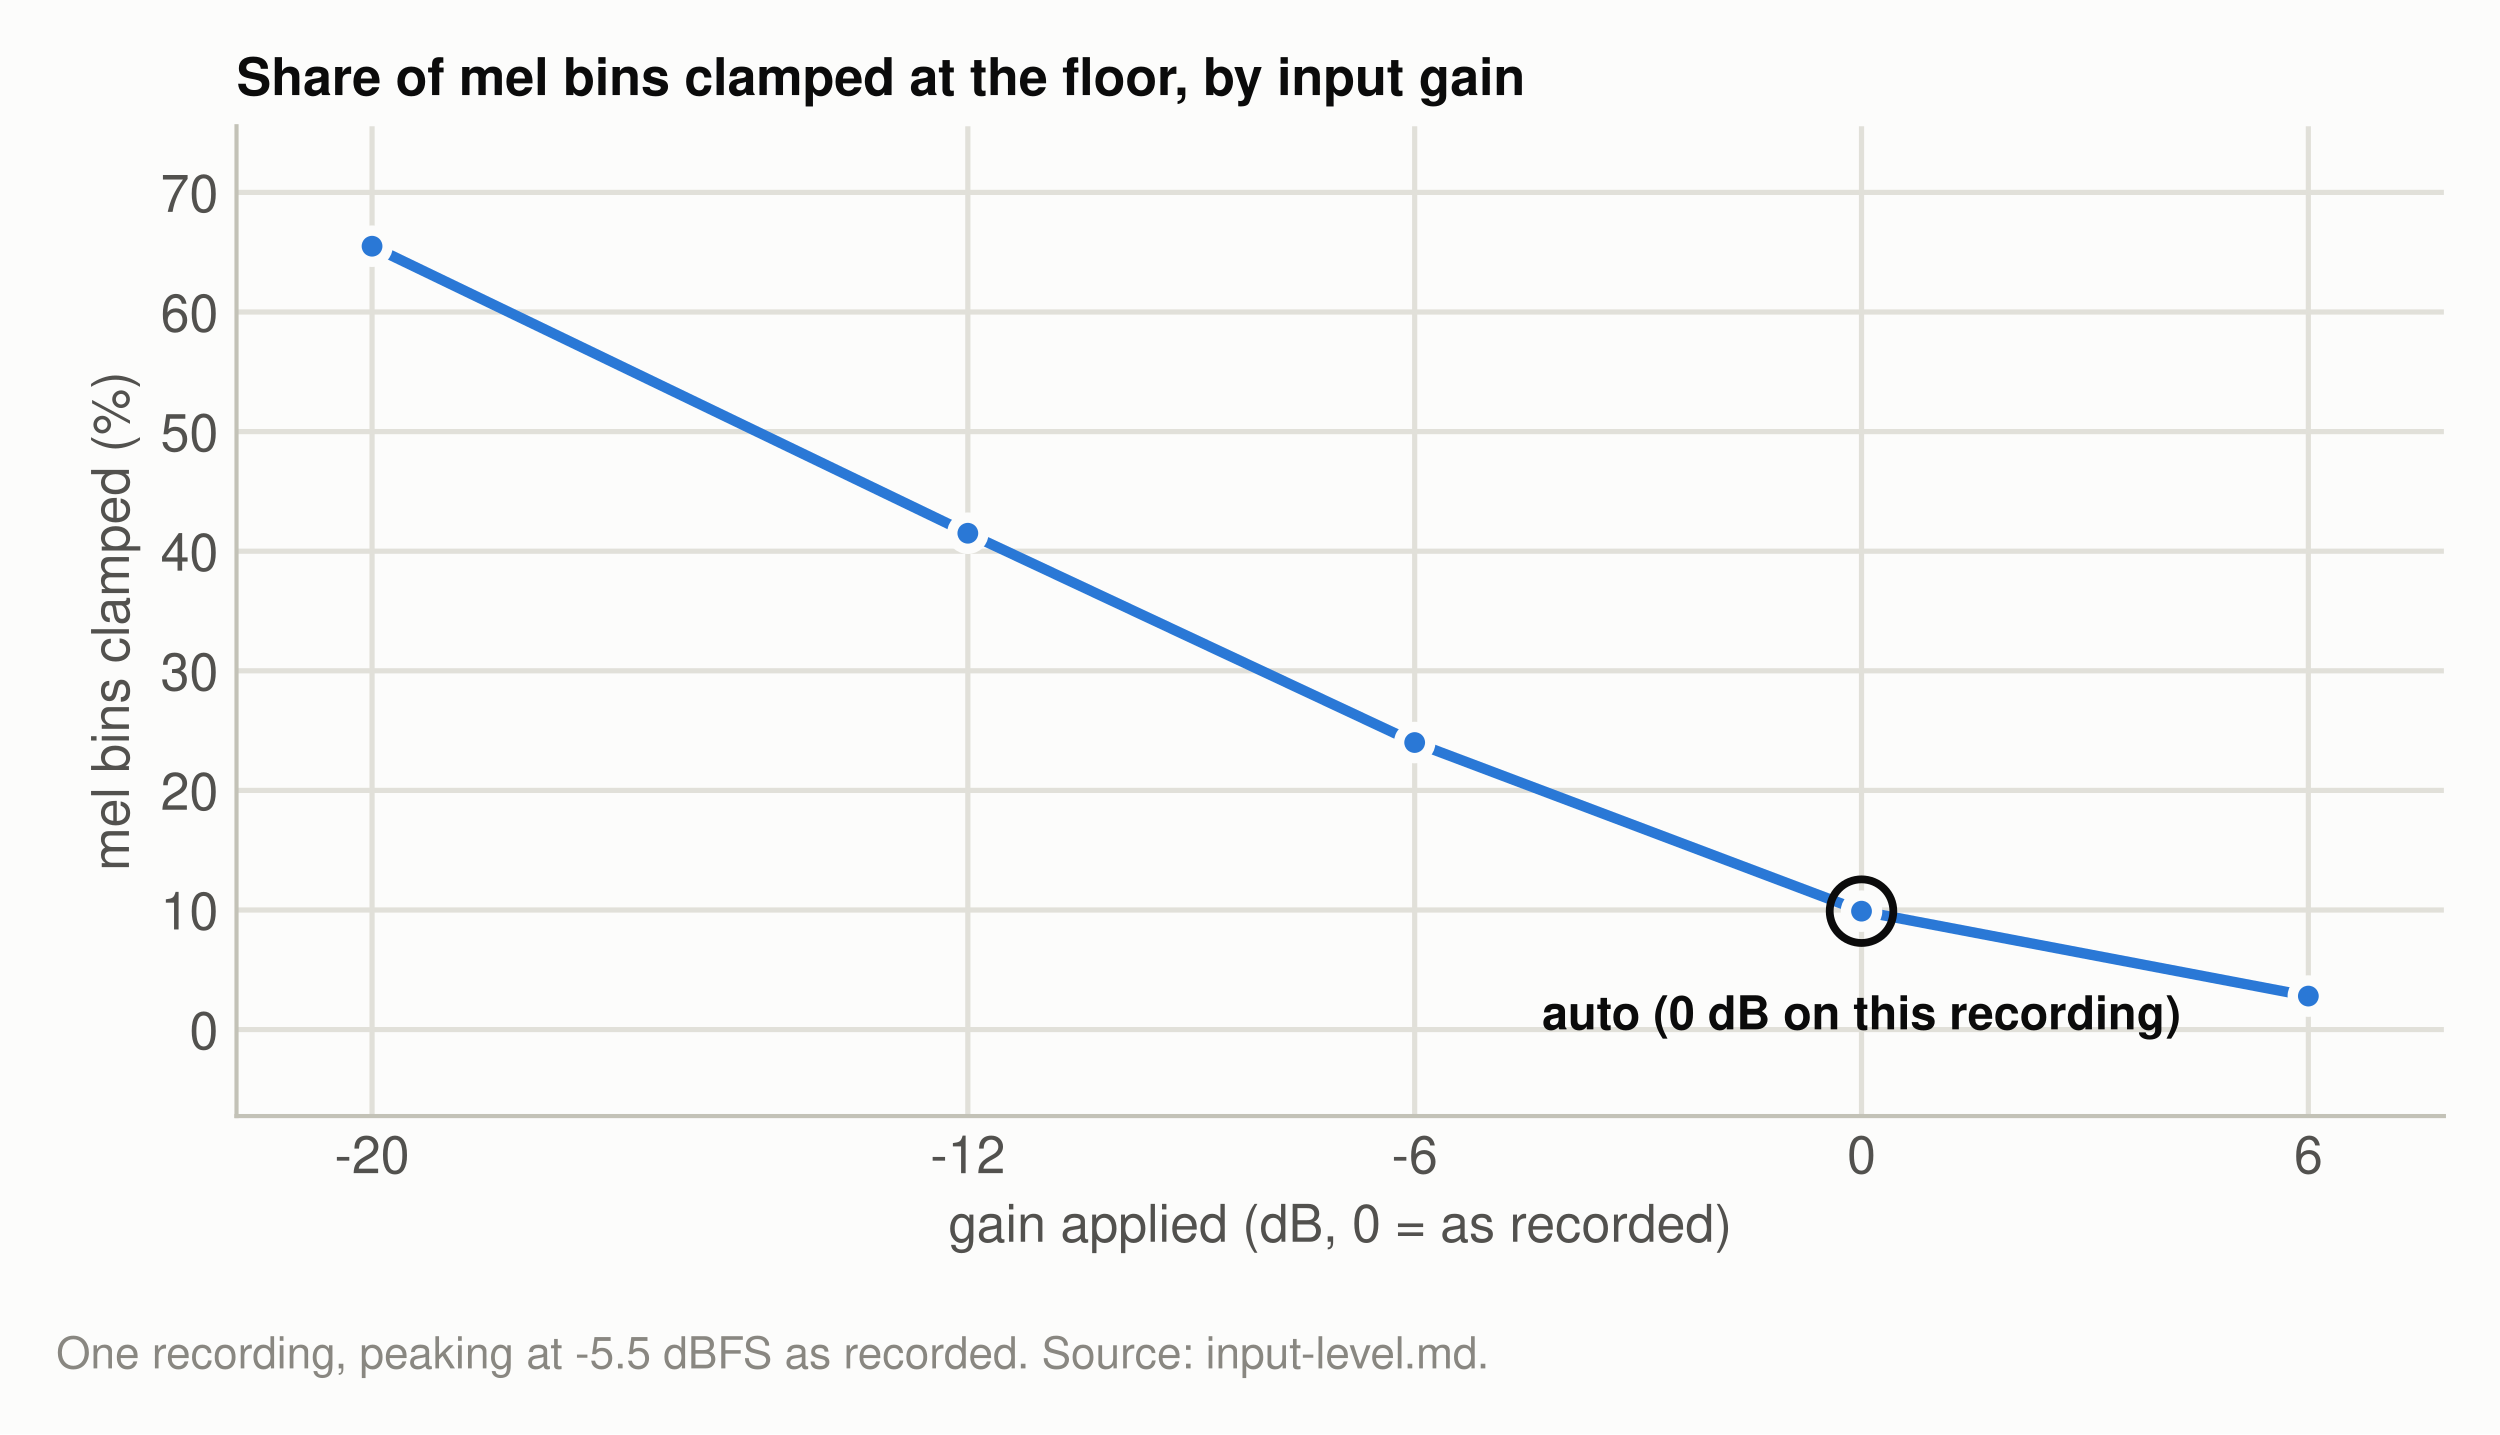
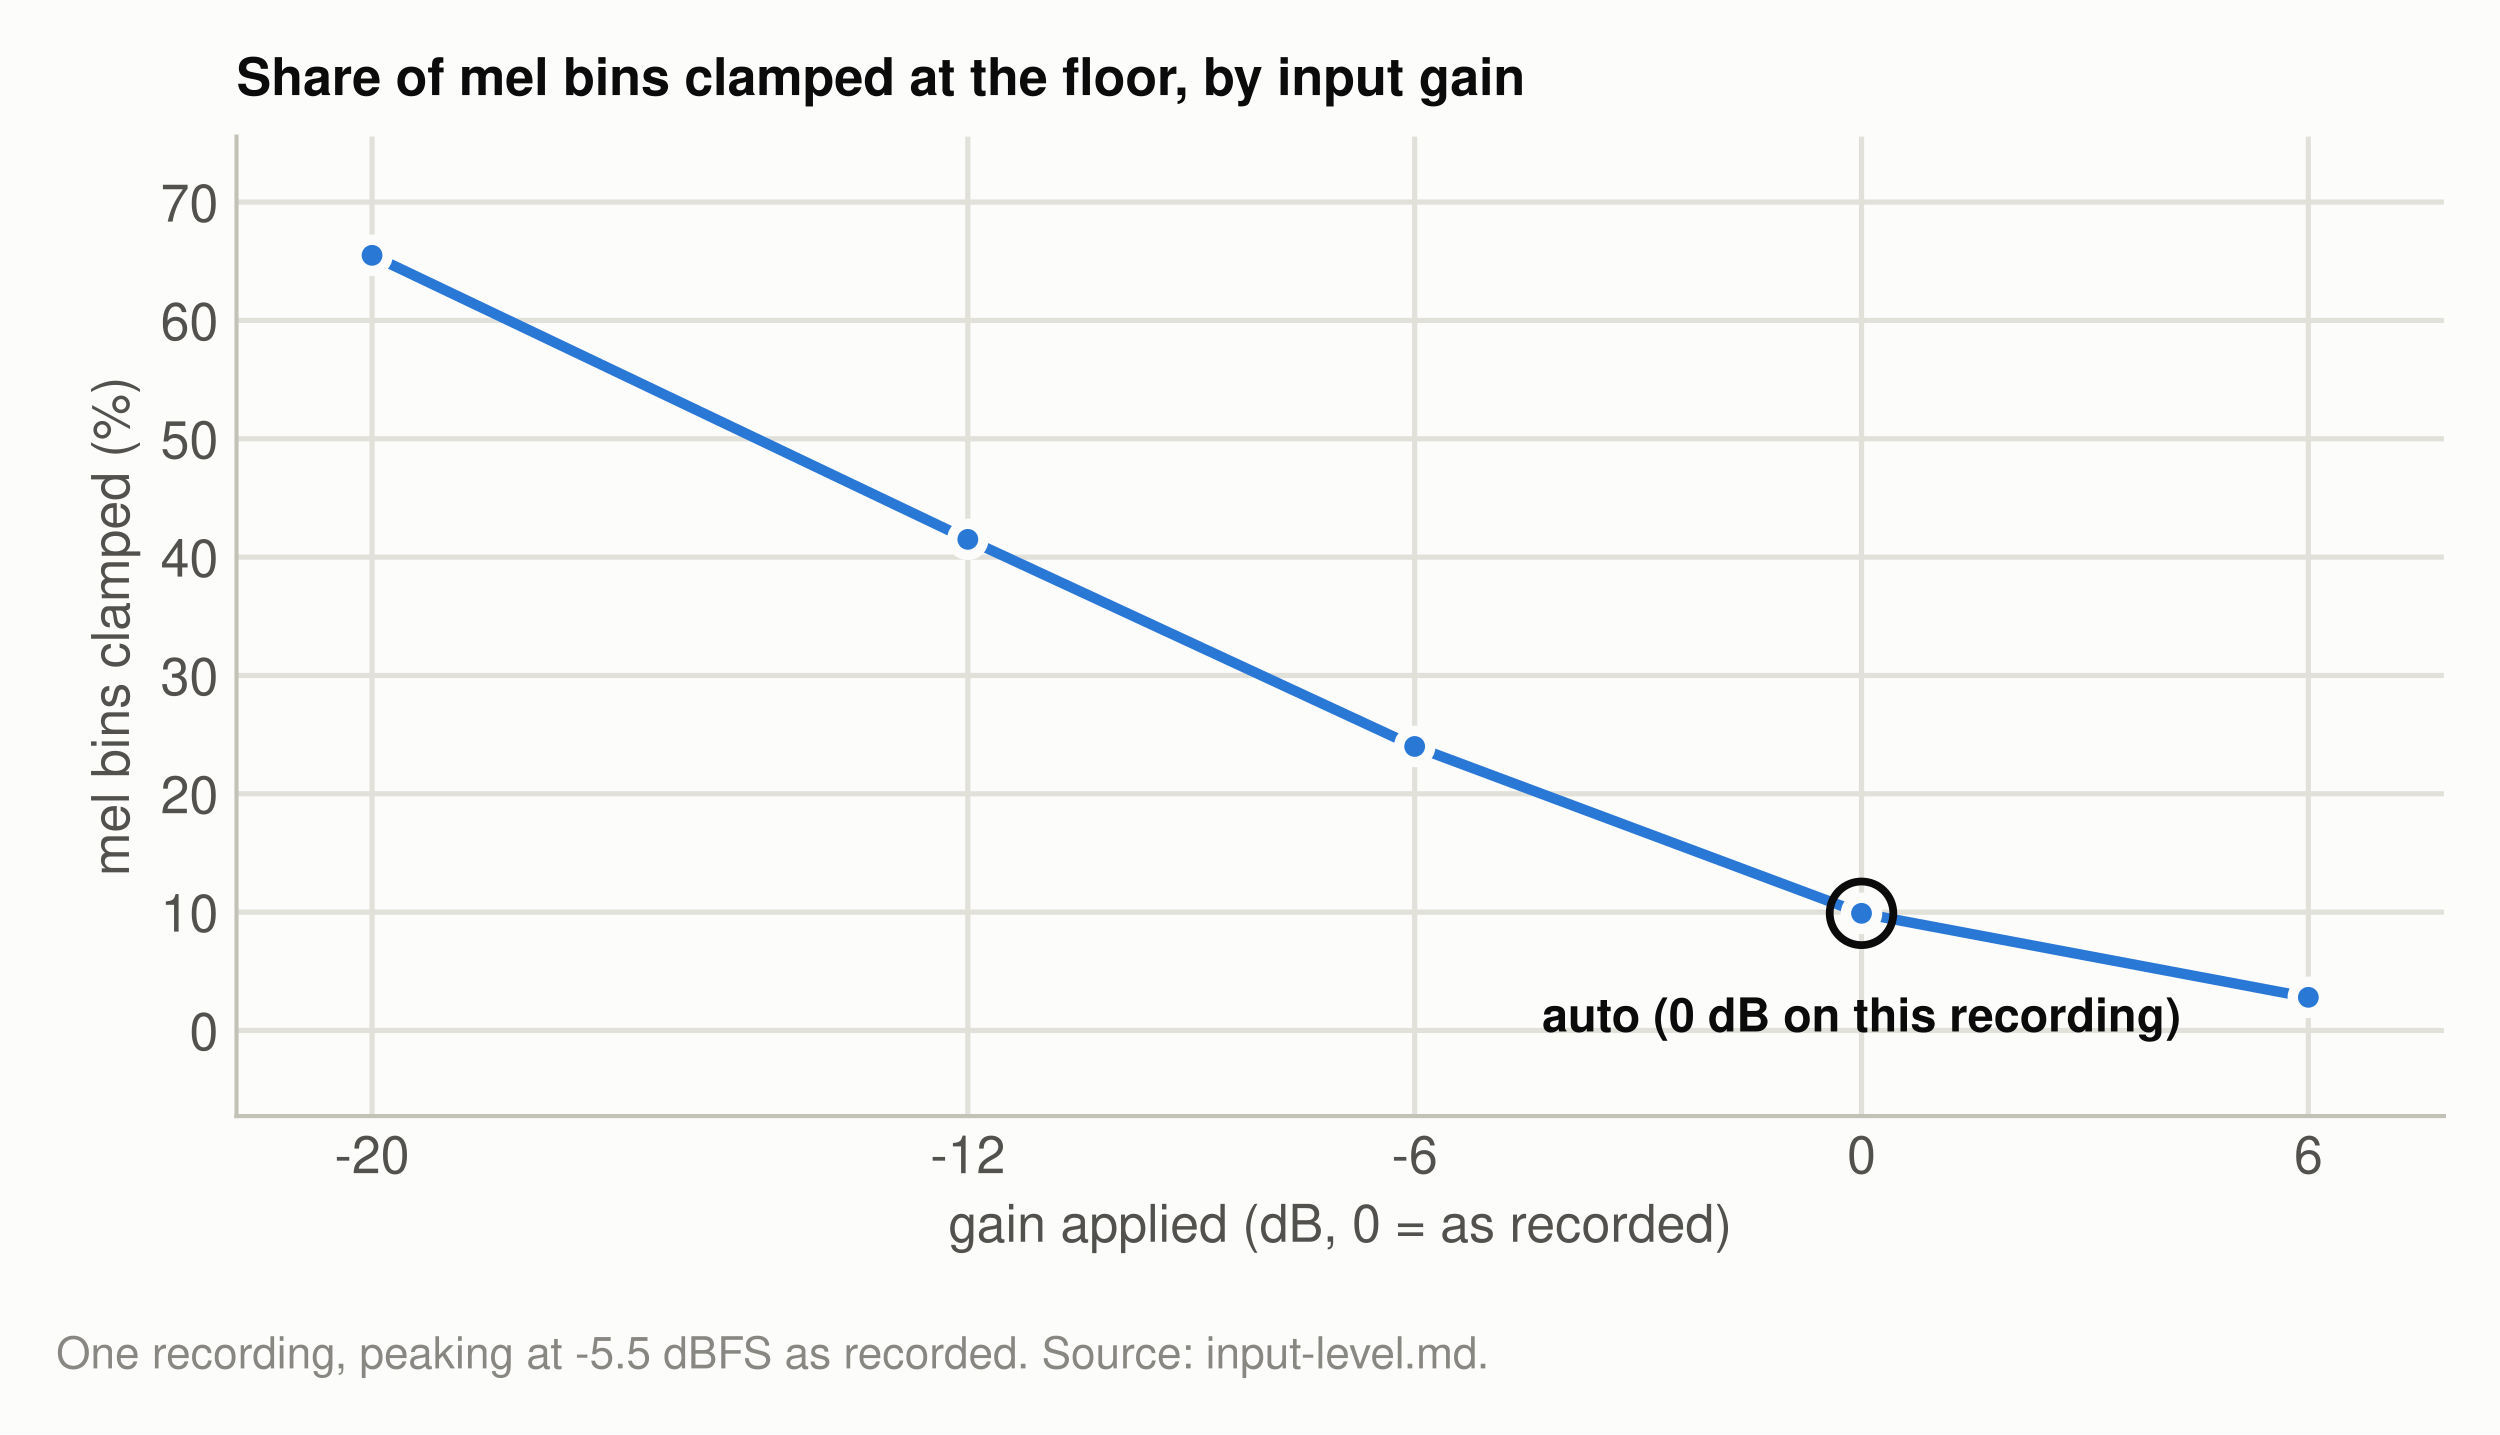
<svg xmlns="http://www.w3.org/2000/svg" xmlns:xlink="http://www.w3.org/1999/xlink" width="481.248pt" height="276.096pt" viewBox="0 0 481.248 276.096" version="1.1">
  <defs>
    <style type="text/css">*{stroke-linejoin: round; stroke-linecap: butt}</style>
  </defs>
  <g id="figure_1">
    <g id="patch_1">
      <path d="M 0 276.096  L 481.248 276.096  L 481.248 0  L 0 0  z " style="fill: #fcfcfb" />
    </g>
    <g id="axes_1">
      <g id="patch_2">
-         <path d="M 45.528 214.841  L 470.448 214.841  L 470.448 24.3  L 45.528 24.3  z " style="fill: #fcfcfb" />
+         <path d="M 45.528 214.841  L 470.448 214.841  L 470.448 26.3  L 45.528 26.3  z " style="fill: #fcfcfb" />
      </g>
      <g id="matplotlib.axis_1">
        <g id="xtick_1">
          <g id="line2d_1">
-             <path d="M 71.62 214.841  L 71.62 24.3  " clip-path="url(#p6ecbecfdf6)" style="fill: none; stroke: #e1e0d9; stroke-linecap: round" />
+             <path d="M 71.62 214.841  L 71.62 26.3  " clip-path="url(#pe61f948a51)" style="fill: none; stroke: #e1e0d9; stroke-linecap: round" />
          </g>
          <g id="line2d_2" />
          <g id="text_1">
            <text style="font-size: 10px; font-family: 'Helvetica', 'Arial', 'DejaVu Sans'; text-anchor: middle; fill: #52514e" x="71.62" y="225.841" transform="rotate(-0 71.61958 225.8408)">-20</text>
          </g>
        </g>
        <g id="xtick_2">
          <g id="line2d_3">
-             <path d="M 186.308 214.841  L 186.308 24.3  " clip-path="url(#p6ecbecfdf6)" style="fill: none; stroke: #e1e0d9; stroke-linecap: round" />
+             <path d="M 186.308 214.841  L 186.308 26.3  " clip-path="url(#pe61f948a51)" style="fill: none; stroke: #e1e0d9; stroke-linecap: round" />
          </g>
          <g id="line2d_4" />
          <g id="text_2">
            <text style="font-size: 10px; font-family: 'Helvetica', 'Arial', 'DejaVu Sans'; text-anchor: middle; fill: #52514e" x="186.308" y="225.841" transform="rotate(-0 186.3078 225.8408)">-12</text>
          </g>
        </g>
        <g id="xtick_3">
          <g id="line2d_5">
-             <path d="M 272.324 214.841  L 272.324 24.3  " clip-path="url(#p6ecbecfdf6)" style="fill: none; stroke: #e1e0d9; stroke-linecap: round" />
+             <path d="M 272.324 214.841  L 272.324 26.3  " clip-path="url(#pe61f948a51)" style="fill: none; stroke: #e1e0d9; stroke-linecap: round" />
          </g>
          <g id="line2d_6" />
          <g id="text_3">
            <text style="font-size: 10px; font-family: 'Helvetica', 'Arial', 'DejaVu Sans'; text-anchor: middle; fill: #52514e" x="272.324" y="225.841" transform="rotate(-0 272.324 225.8408)">-6</text>
          </g>
        </g>
        <g id="xtick_4">
          <g id="line2d_7">
-             <path d="M 358.34 214.841  L 358.34 24.3  " clip-path="url(#p6ecbecfdf6)" style="fill: none; stroke: #e1e0d9; stroke-linecap: round" />
+             <path d="M 358.34 214.841  L 358.34 26.3  " clip-path="url(#pe61f948a51)" style="fill: none; stroke: #e1e0d9; stroke-linecap: round" />
          </g>
          <g id="line2d_8" />
          <g id="text_4">
            <text style="font-size: 10px; font-family: 'Helvetica', 'Arial', 'DejaVu Sans'; text-anchor: middle; fill: #52514e" x="358.34" y="225.841" transform="rotate(-0 358.3402 225.8408)">0</text>
          </g>
        </g>
        <g id="xtick_5">
          <g id="line2d_9">
-             <path d="M 444.356 214.841  L 444.356 24.3  " clip-path="url(#p6ecbecfdf6)" style="fill: none; stroke: #e1e0d9; stroke-linecap: round" />
+             <path d="M 444.356 214.841  L 444.356 26.3  " clip-path="url(#pe61f948a51)" style="fill: none; stroke: #e1e0d9; stroke-linecap: round" />
          </g>
          <g id="line2d_10" />
          <g id="text_5">
            <text style="font-size: 10px; font-family: 'Helvetica', 'Arial', 'DejaVu Sans'; text-anchor: middle; fill: #52514e" x="444.356" y="225.841" transform="rotate(-0 444.3564 225.8408)">6</text>
          </g>
        </g>
        <g id="text_6">
          <text style="font-size: 10px; font-family: 'Helvetica', 'Arial', 'DejaVu Sans'; text-anchor: middle; fill: #52514e" x="257.988" y="239.04" transform="rotate(-0 257.988 239.04)">gain applied (dB, 0 = as recorded)</text>
        </g>
      </g>
      <g id="matplotlib.axis_2">
        <g id="ytick_1">
          <g id="line2d_11">
-             <path d="M 45.528 198.191  L 470.448 198.191  " clip-path="url(#p6ecbecfdf6)" style="fill: none; stroke: #e1e0d9; stroke-linecap: round" />
+             <path d="M 45.528 198.366  L 470.448 198.366  " clip-path="url(#pe61f948a51)" style="fill: none; stroke: #e1e0d9; stroke-linecap: round" />
          </g>
          <g id="line2d_12" />
          <g id="text_7">
-             <text style="font-size: 10px; font-family: 'Helvetica', 'Arial', 'DejaVu Sans'; text-anchor: end; fill: #52514e" x="42.028" y="201.941" transform="rotate(-0 42.028 201.9411)">0</text>
+             <text style="font-size: 10px; font-family: 'Helvetica', 'Arial', 'DejaVu Sans'; text-anchor: end; fill: #52514e" x="42.028" y="202.116" transform="rotate(-0 42.028 202.1159)">0</text>
          </g>
        </g>
        <g id="ytick_2">
          <g id="line2d_13">
-             <path d="M 45.528 175.169  L 470.448 175.169  " clip-path="url(#p6ecbecfdf6)" style="fill: none; stroke: #e1e0d9; stroke-linecap: round" />
+             <path d="M 45.528 175.585  L 470.448 175.585  " clip-path="url(#pe61f948a51)" style="fill: none; stroke: #e1e0d9; stroke-linecap: round" />
          </g>
          <g id="line2d_14" />
          <g id="text_8">
-             <text style="font-size: 10px; font-family: 'Helvetica', 'Arial', 'DejaVu Sans'; text-anchor: end; fill: #52514e" x="42.028" y="178.919" transform="rotate(-0 42.028 178.919)">10</text>
+             <text style="font-size: 10px; font-family: 'Helvetica', 'Arial', 'DejaVu Sans'; text-anchor: end; fill: #52514e" x="42.028" y="179.335" transform="rotate(-0 42.028 179.3354)">10</text>
          </g>
        </g>
        <g id="ytick_3">
          <g id="line2d_15">
-             <path d="M 45.528 152.147  L 470.448 152.147  " clip-path="url(#p6ecbecfdf6)" style="fill: none; stroke: #e1e0d9; stroke-linecap: round" />
+             <path d="M 45.528 152.805  L 470.448 152.805  " clip-path="url(#pe61f948a51)" style="fill: none; stroke: #e1e0d9; stroke-linecap: round" />
          </g>
          <g id="line2d_16" />
          <g id="text_9">
-             <text style="font-size: 10px; font-family: 'Helvetica', 'Arial', 'DejaVu Sans'; text-anchor: end; fill: #52514e" x="42.028" y="155.897" transform="rotate(-0 42.028 155.8968)">20</text>
+             <text style="font-size: 10px; font-family: 'Helvetica', 'Arial', 'DejaVu Sans'; text-anchor: end; fill: #52514e" x="42.028" y="156.555" transform="rotate(-0 42.028 156.5548)">20</text>
          </g>
        </g>
        <g id="ytick_4">
          <g id="line2d_17">
-             <path d="M 45.528 129.125  L 470.448 129.125  " clip-path="url(#p6ecbecfdf6)" style="fill: none; stroke: #e1e0d9; stroke-linecap: round" />
+             <path d="M 45.528 130.024  L 470.448 130.024  " clip-path="url(#pe61f948a51)" style="fill: none; stroke: #e1e0d9; stroke-linecap: round" />
          </g>
          <g id="line2d_18" />
          <g id="text_10">
-             <text style="font-size: 10px; font-family: 'Helvetica', 'Arial', 'DejaVu Sans'; text-anchor: end; fill: #52514e" x="42.028" y="132.875" transform="rotate(-0 42.028 132.8746)">30</text>
+             <text style="font-size: 10px; font-family: 'Helvetica', 'Arial', 'DejaVu Sans'; text-anchor: end; fill: #52514e" x="42.028" y="133.774" transform="rotate(-0 42.028 133.7743)">30</text>
          </g>
        </g>
        <g id="ytick_5">
          <g id="line2d_19">
-             <path d="M 45.528 106.102  L 470.448 106.102  " clip-path="url(#p6ecbecfdf6)" style="fill: none; stroke: #e1e0d9; stroke-linecap: round" />
+             <path d="M 45.528 107.244  L 470.448 107.244  " clip-path="url(#pe61f948a51)" style="fill: none; stroke: #e1e0d9; stroke-linecap: round" />
          </g>
          <g id="line2d_20" />
          <g id="text_11">
-             <text style="font-size: 10px; font-family: 'Helvetica', 'Arial', 'DejaVu Sans'; text-anchor: end; fill: #52514e" x="42.028" y="109.852" transform="rotate(-0 42.028 109.8524)">40</text>
+             <text style="font-size: 10px; font-family: 'Helvetica', 'Arial', 'DejaVu Sans'; text-anchor: end; fill: #52514e" x="42.028" y="110.994" transform="rotate(-0 42.028 110.9938)">40</text>
          </g>
        </g>
        <g id="ytick_6">
          <g id="line2d_21">
-             <path d="M 45.528 83.08  L 470.448 83.08  " clip-path="url(#p6ecbecfdf6)" style="fill: none; stroke: #e1e0d9; stroke-linecap: round" />
+             <path d="M 45.528 84.463  L 470.448 84.463  " clip-path="url(#pe61f948a51)" style="fill: none; stroke: #e1e0d9; stroke-linecap: round" />
          </g>
          <g id="line2d_22" />
          <g id="text_12">
-             <text style="font-size: 10px; font-family: 'Helvetica', 'Arial', 'DejaVu Sans'; text-anchor: end; fill: #52514e" x="42.028" y="86.83" transform="rotate(-0 42.028 86.83023)">50</text>
+             <text style="font-size: 10px; font-family: 'Helvetica', 'Arial', 'DejaVu Sans'; text-anchor: end; fill: #52514e" x="42.028" y="88.213" transform="rotate(-0 42.028 88.21325)">50</text>
          </g>
        </g>
        <g id="ytick_7">
          <g id="line2d_23">
-             <path d="M 45.528 60.058  L 470.448 60.058  " clip-path="url(#p6ecbecfdf6)" style="fill: none; stroke: #e1e0d9; stroke-linecap: round" />
+             <path d="M 45.528 61.683  L 470.448 61.683  " clip-path="url(#pe61f948a51)" style="fill: none; stroke: #e1e0d9; stroke-linecap: round" />
          </g>
          <g id="line2d_24" />
          <g id="text_13">
-             <text style="font-size: 10px; font-family: 'Helvetica', 'Arial', 'DejaVu Sans'; text-anchor: end; fill: #52514e" x="42.028" y="63.808" transform="rotate(-0 42.028 63.80805)">60</text>
+             <text style="font-size: 10px; font-family: 'Helvetica', 'Arial', 'DejaVu Sans'; text-anchor: end; fill: #52514e" x="42.028" y="65.433" transform="rotate(-0 42.028 65.43272)">60</text>
          </g>
        </g>
        <g id="ytick_8">
          <g id="line2d_25">
-             <path d="M 45.528 37.036  L 470.448 37.036  " clip-path="url(#p6ecbecfdf6)" style="fill: none; stroke: #e1e0d9; stroke-linecap: round" />
+             <path d="M 45.528 38.902  L 470.448 38.902  " clip-path="url(#pe61f948a51)" style="fill: none; stroke: #e1e0d9; stroke-linecap: round" />
          </g>
          <g id="line2d_26" />
          <g id="text_14">
-             <text style="font-size: 10px; font-family: 'Helvetica', 'Arial', 'DejaVu Sans'; text-anchor: end; fill: #52514e" x="42.028" y="40.786" transform="rotate(-0 42.028 40.78587)">70</text>
+             <text style="font-size: 10px; font-family: 'Helvetica', 'Arial', 'DejaVu Sans'; text-anchor: end; fill: #52514e" x="42.028" y="42.652" transform="rotate(-0 42.028 42.65219)">70</text>
          </g>
        </g>
        <g id="text_15">
-           <text style="font-size: 10px; font-family: 'Helvetica', 'Arial', 'DejaVu Sans'; text-anchor: middle; fill: #52514e" x="24.822" y="119.57" transform="rotate(-90 24.82175 119.5704)">mel bins clamped (%)</text>
+           <text style="font-size: 10px; font-family: 'Helvetica', 'Arial', 'DejaVu Sans'; text-anchor: middle; fill: #52514e" x="24.822" y="120.57" transform="rotate(-90 24.82175 120.5704)">mel bins clamped (%)</text>
        </g>
      </g>
      <g id="patch_3">
-         <path d="M 45.528 214.841  L 45.528 24.3  " style="fill: none; stroke: #c3c2b7; stroke-width: 0.8; stroke-linejoin: miter; stroke-linecap: square" />
+         <path d="M 45.528 214.841  L 45.528 26.3  " style="fill: none; stroke: #c3c2b7; stroke-width: 0.8; stroke-linejoin: miter; stroke-linecap: square" />
      </g>
      <g id="patch_4">
        <path d="M 45.528 214.841  L 470.448 214.841  " style="fill: none; stroke: #c3c2b7; stroke-width: 0.8; stroke-linejoin: miter; stroke-linecap: square" />
      </g>
      <g id="line2d_27">
-         <path d="M 71.62 47.396  L 186.308 102.649  L 272.324 142.938  L 358.34 175.399  L 444.356 191.745  " clip-path="url(#p6ecbecfdf6)" style="fill: none; stroke: #2a78d6; stroke-width: 2; stroke-linecap: round" />
+         <path d="M 71.62 49.153  L 186.308 103.827  L 272.324 143.693  L 358.34 175.813  L 444.356 191.987  " clip-path="url(#pe61f948a51)" style="fill: none; stroke: #2a78d6; stroke-width: 2; stroke-linecap: round" />
        <defs>
          <path id="m18ba76b1aa" d="M 0 3  C 0.796 3 1.559 2.684 2.121 2.121  C 2.684 1.559 3 0.796 3 0  C 3 -0.796 2.684 -1.559 2.121 -2.121  C 1.559 -2.684 0.796 -3 0 -3  C -0.796 -3 -1.559 -2.684 -2.121 -2.121  C -2.684 -1.559 -3 -0.796 -3 0  C -3 0.796 -2.684 1.559 -2.121 2.121  C -1.559 2.684 -0.796 3 0 3  z " style="stroke: #fcfcfb; stroke-width: 2" />
        </defs>
-         <g clip-path="url(#p6ecbecfdf6)">
-           <use xlink:href="#m18ba76b1aa" x="71.62" y="47.396" style="fill: #2a78d6; stroke: #fcfcfb; stroke-width: 2" />
-           <use xlink:href="#m18ba76b1aa" x="186.308" y="102.649" style="fill: #2a78d6; stroke: #fcfcfb; stroke-width: 2" />
-           <use xlink:href="#m18ba76b1aa" x="272.324" y="142.938" style="fill: #2a78d6; stroke: #fcfcfb; stroke-width: 2" />
-           <use xlink:href="#m18ba76b1aa" x="358.34" y="175.399" style="fill: #2a78d6; stroke: #fcfcfb; stroke-width: 2" />
-           <use xlink:href="#m18ba76b1aa" x="444.356" y="191.745" style="fill: #2a78d6; stroke: #fcfcfb; stroke-width: 2" />
+         <g clip-path="url(#pe61f948a51)">
+           <use xlink:href="#m18ba76b1aa" x="71.62" y="49.153" style="fill: #2a78d6; stroke: #fcfcfb; stroke-width: 2" />
+           <use xlink:href="#m18ba76b1aa" x="186.308" y="103.827" style="fill: #2a78d6; stroke: #fcfcfb; stroke-width: 2" />
+           <use xlink:href="#m18ba76b1aa" x="272.324" y="143.693" style="fill: #2a78d6; stroke: #fcfcfb; stroke-width: 2" />
+           <use xlink:href="#m18ba76b1aa" x="358.34" y="175.813" style="fill: #2a78d6; stroke: #fcfcfb; stroke-width: 2" />
+           <use xlink:href="#m18ba76b1aa" x="444.356" y="191.987" style="fill: #2a78d6; stroke: #fcfcfb; stroke-width: 2" />
        </g>
      </g>
      <g id="text_16">
-         <text style="font-weight: 700; font-size: 9px; font-family: 'Helvetica', 'Arial', 'DejaVu Sans'; text-anchor: middle; fill: #0b0b0b" x="358.34" y="198.149" transform="rotate(-0 358.3402 198.1492)">auto (0 dB on this recording)</text>
+         <text style="font-weight: 700; font-size: 9px; font-family: 'Helvetica', 'Arial', 'DejaVu Sans'; text-anchor: middle; fill: #0b0b0b" x="358.34" y="198.563" transform="rotate(-0 358.3402 198.5632)">auto (0 dB on this recording)</text>
      </g>
      <g id="text_17">
        <text style="font-weight: 700; font-size: 10px; font-family: 'Helvetica', 'Arial', 'DejaVu Sans'; text-anchor: start; fill: #0b0b0b" x="45.528" y="18.3" transform="rotate(-0 45.528 18.3)">Share of mel bins clamped at the floor, by input gain</text>
      </g>
      <g id="PathCollection_1">
-         <path d="M 358.34 181.523  C 359.964 181.523 361.522 180.878 362.67 179.729  C 363.819 178.581 364.464 177.023 364.464 175.399  C 364.464 173.775 363.819 172.217 362.67 171.069  C 361.522 169.921 359.964 169.275 358.34 169.275  C 356.716 169.275 355.158 169.921 354.01 171.069  C 352.862 172.217 352.217 173.775 352.217 175.399  C 352.217 177.023 352.862 178.581 354.01 179.729  C 355.158 180.878 356.716 181.523 358.34 181.523  L 358.34 181.523  z " clip-path="url(#p6ecbecfdf6)" style="fill: none; stroke: #0b0b0b; stroke-width: 1.5" />
+         <path d="M 358.34 181.937  C 359.964 181.937 361.522 181.292 362.67 180.143  C 363.819 178.995 364.464 177.437 364.464 175.813  C 364.464 174.189 363.819 172.631 362.67 171.483  C 361.522 170.335 359.964 169.689 358.34 169.689  C 356.716 169.689 355.158 170.335 354.01 171.483  C 352.862 172.631 352.217 174.189 352.217 175.813  C 352.217 177.437 352.862 178.995 354.01 180.143  C 355.158 181.292 356.716 181.937 358.34 181.937  L 358.34 181.937  z " clip-path="url(#pe61f948a51)" style="fill: none; stroke: #0b0b0b; stroke-width: 1.5" />
      </g>
    </g>
    <g id="text_18">
      <text style="font-size: 8.5px; font-family: 'Helvetica', 'Arial', 'DejaVu Sans'; text-anchor: start; fill: #898781" x="10.8" y="263.415" transform="rotate(-0 10.8 263.415)">One recording, peaking at -5.5 dBFS as recorded. Source: input-level.md.</text>
    </g>
  </g>
  <defs>
-     <clipPath id="p6ecbecfdf6">
-       <rect x="45.528" y="24.3" width="424.92" height="190.541" />
+     <clipPath id="pe61f948a51">
+       <rect x="45.528" y="26.3" width="424.92" height="188.541" />
    </clipPath>
  </defs>
</svg>
